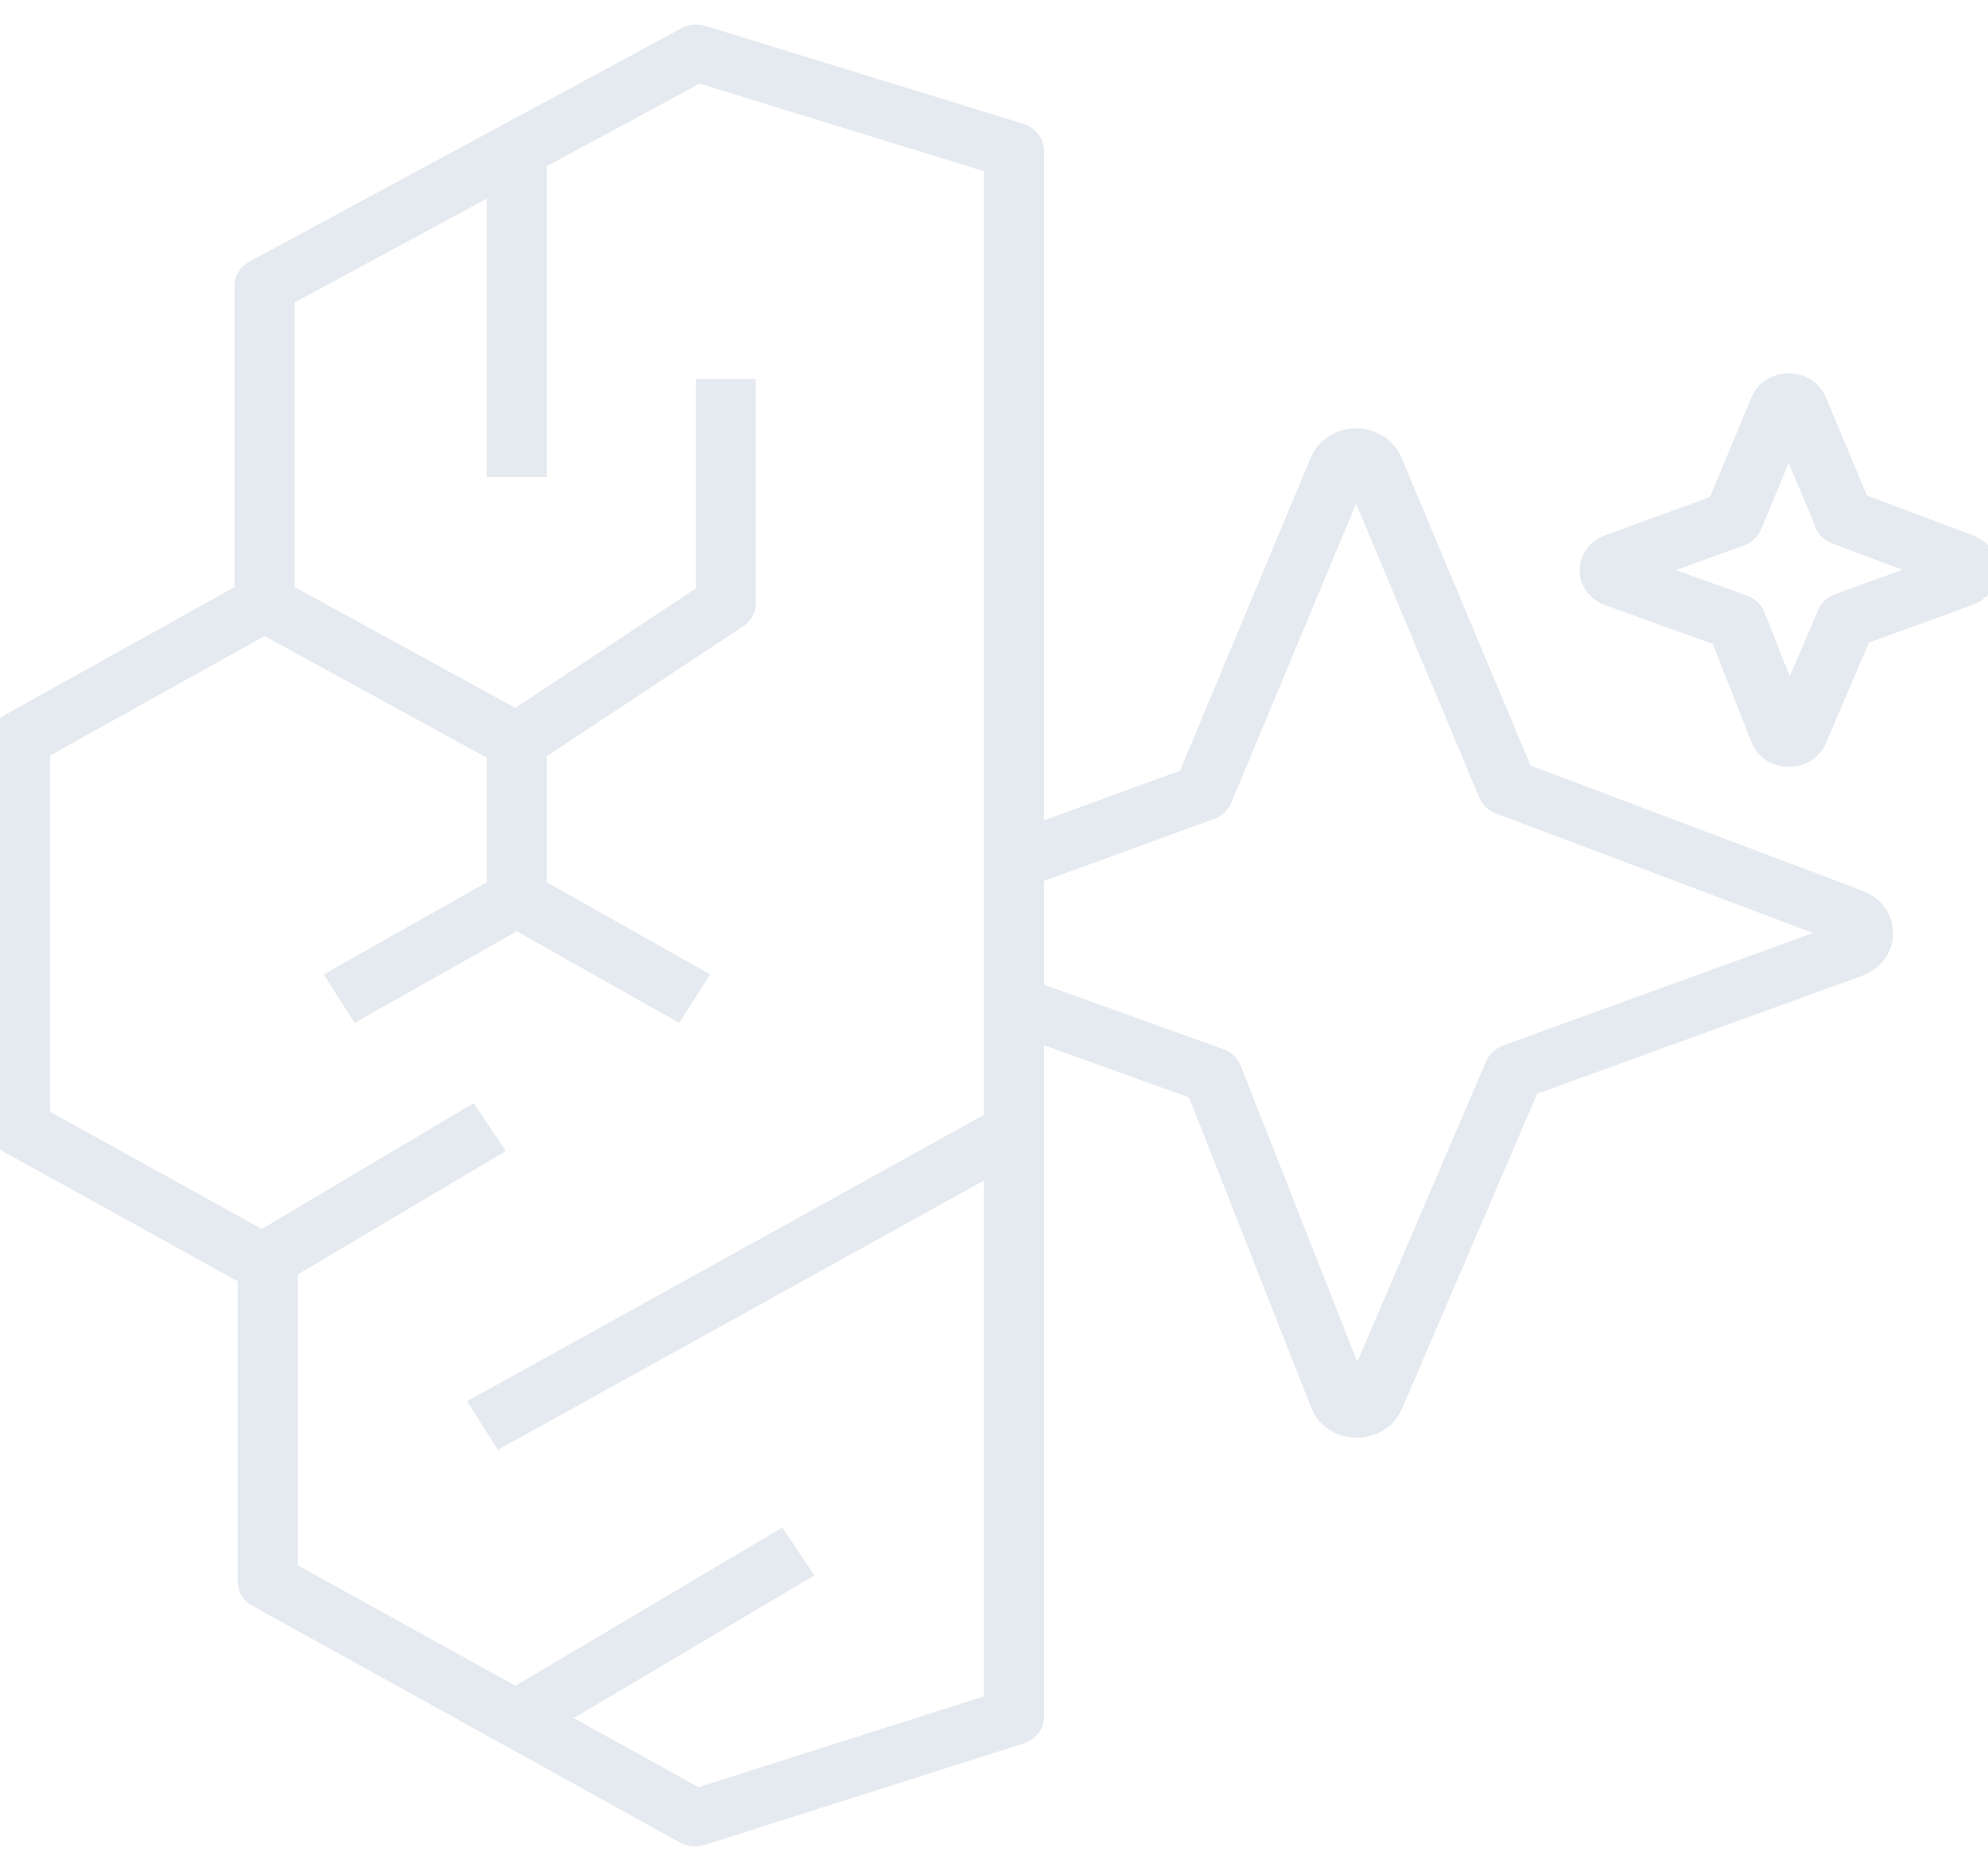
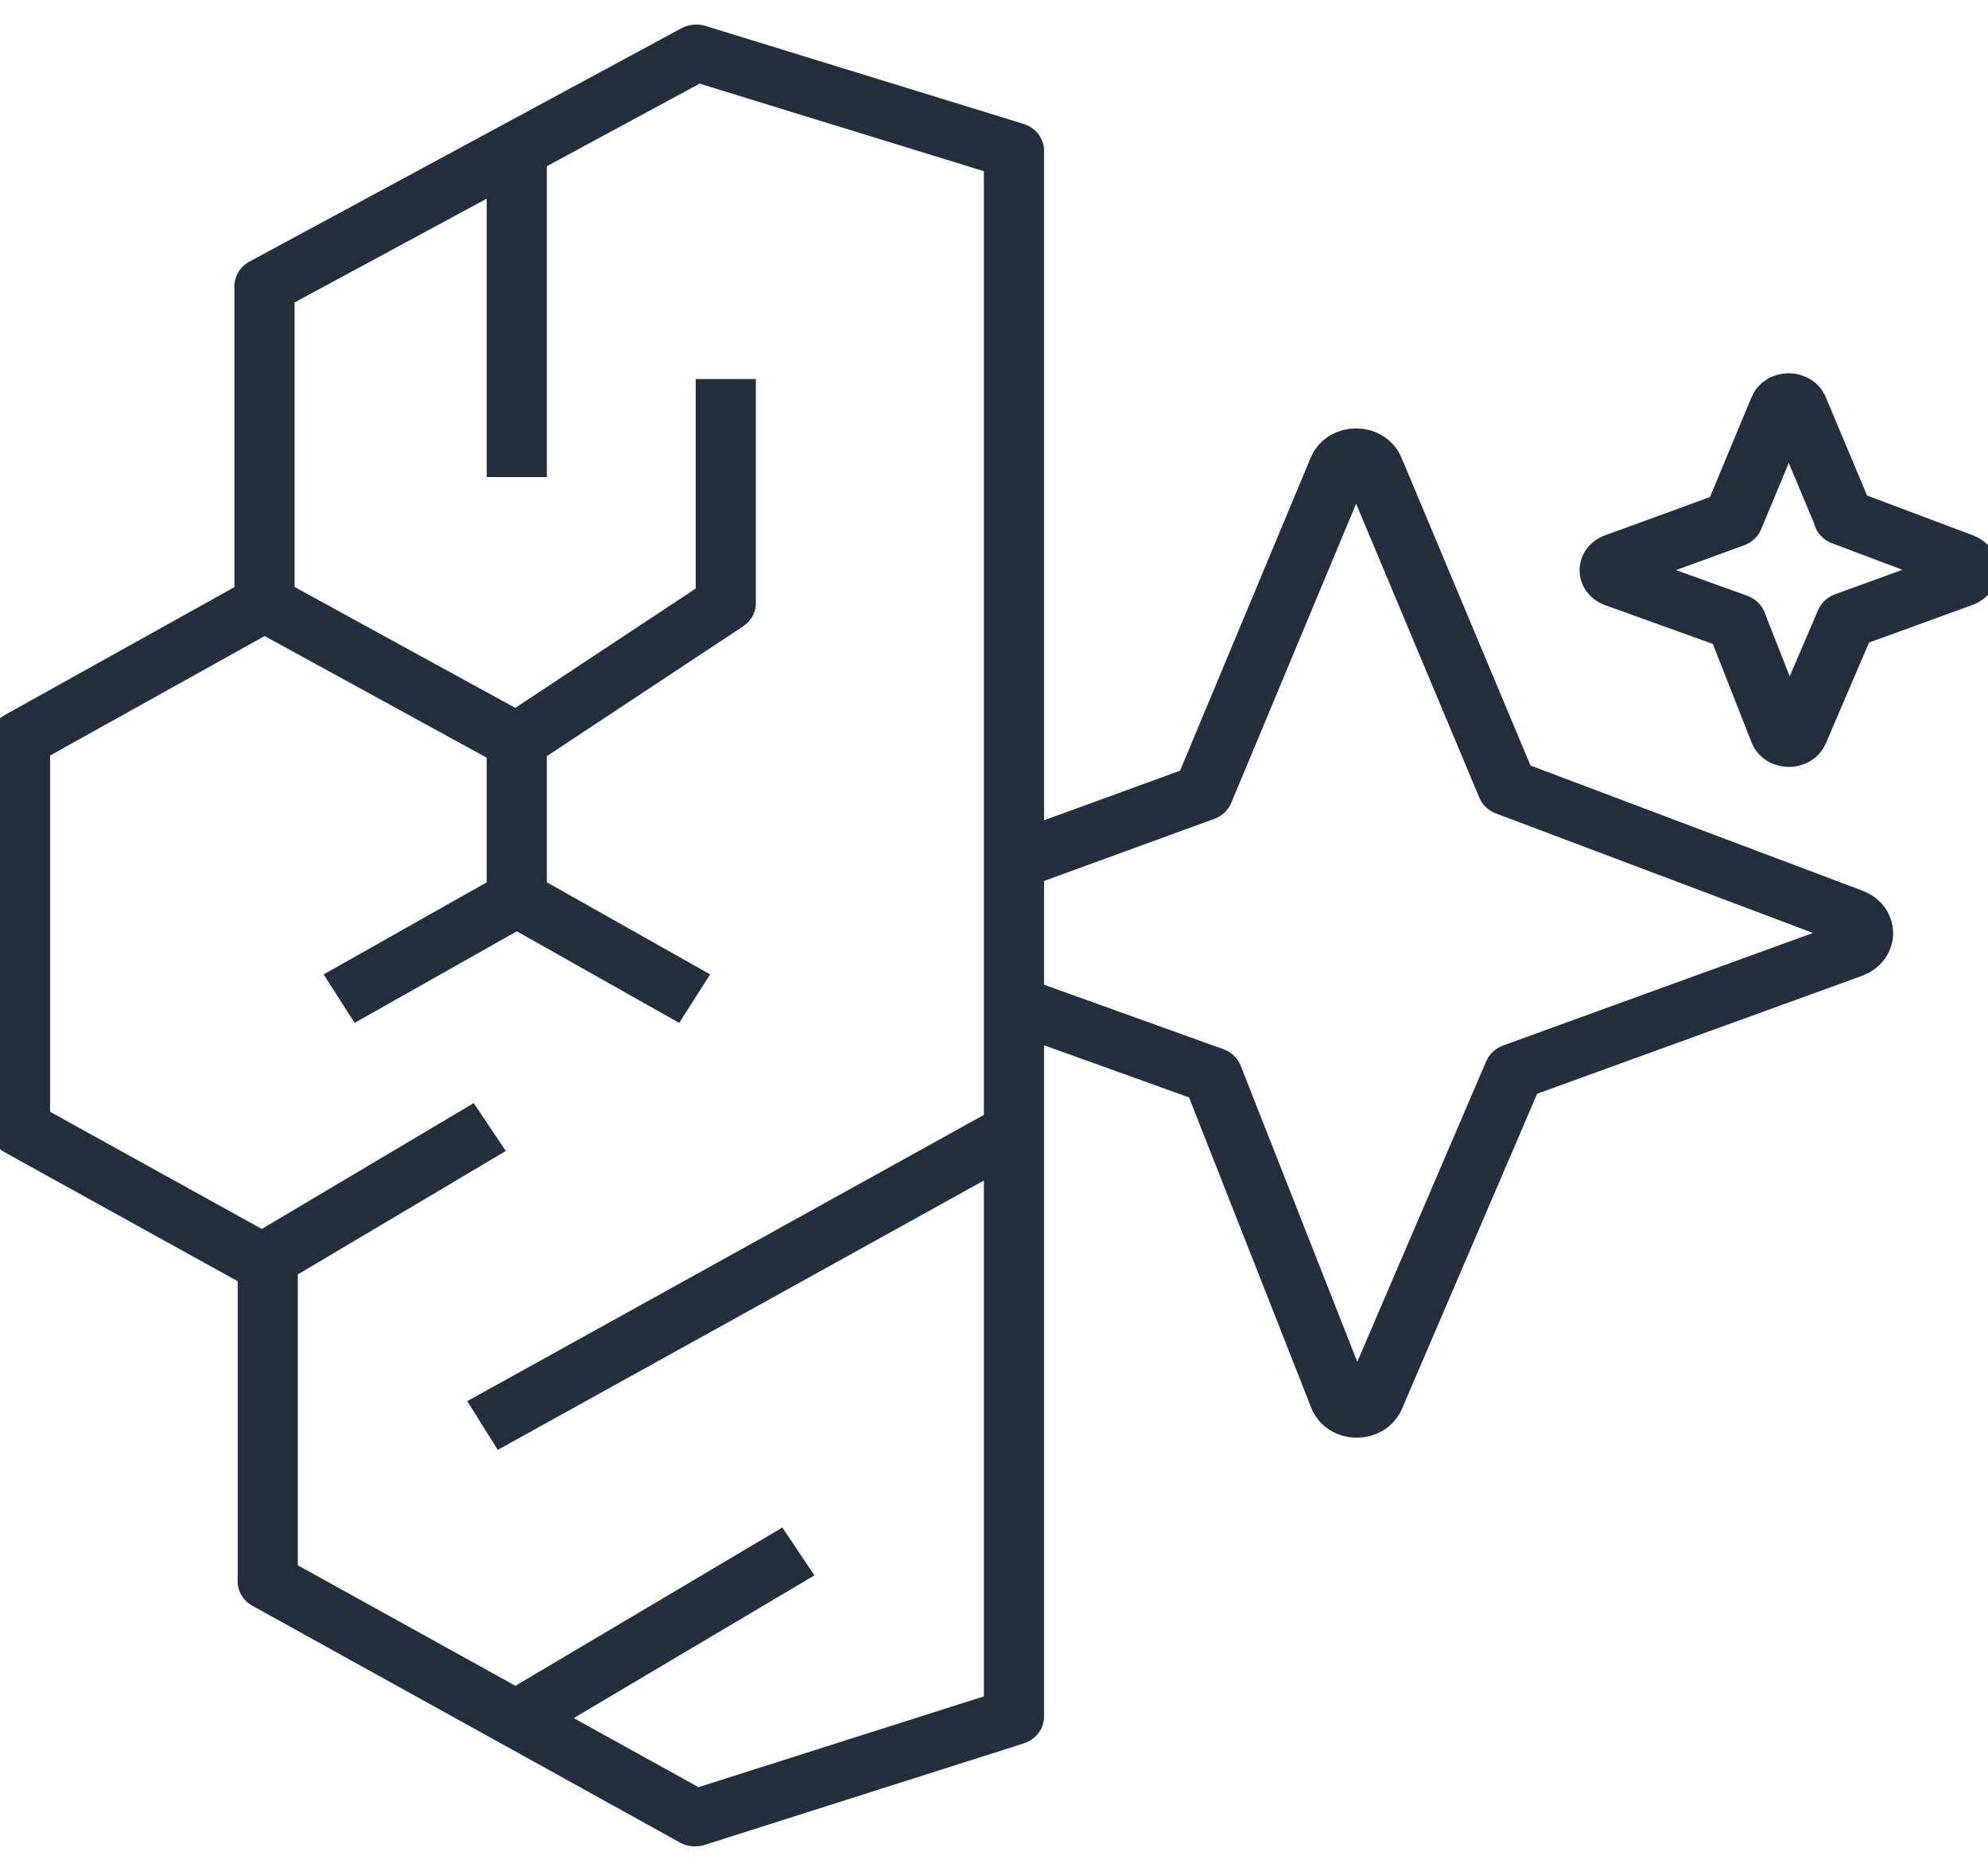
<svg xmlns="http://www.w3.org/2000/svg" width="68" height="64" xml:space="preserve" overflow="hidden">
-   <g transform="translate(-16 -56)">
+   <g transform="translate(-36 -124)">
    <g>
-       <g>
-         <g>
-           <g>
-             <path d="M32.714 28.27 38.699 25.948 43.059 14.835C43.259 14.332 43.969 14.332 44.169 14.835L48.477 25.767 59.545 30.205C60.048 30.405 60.042 31.121 59.539 31.314L48.697 35.5 44.188 46.678C43.982 47.181 43.266 47.174 43.079 46.658L38.996 35.629 32.739 33.236" stroke="#E5EAF0" stroke-width="1.935" stroke-linecap="butt" stroke-linejoin="round" stroke-miterlimit="4" stroke-opacity="1" fill="none" fill-rule="nonzero" transform="matrix(1.06354 0 0 1 16 57.1632)" />
-             <path d="M59.287 16.525 63.093 18.047C63.357 18.15 63.351 18.524 63.093 18.627L59.371 20.066 57.823 23.91C57.713 24.174 57.339 24.168 57.242 23.903L55.843 20.117 51.967 18.634C51.702 18.53 51.702 18.156 51.967 18.053L55.74 16.589 57.236 12.771C57.339 12.506 57.713 12.506 57.817 12.771L59.3 16.525Z" stroke="#E5EAF0" stroke-width="1.935" stroke-linecap="butt" stroke-linejoin="round" stroke-miterlimit="4" stroke-opacity="1" fill="none" fill-rule="nonzero" transform="matrix(1.06354 0 0 1 16 57.1632)" />
-             <path d="M32.611 3.992 32.611 57.559 22.355 61.029 8.611 52.934 8.611 42.111 0.645 37.422 0.645 24.129 8.507 19.472 8.507 8.623 22.394 0.645 32.611 3.992Z" stroke="#E5EAF0" stroke-width="1.935" stroke-linecap="butt" stroke-linejoin="round" stroke-miterlimit="4" stroke-opacity="1" fill="none" fill-rule="nonzero" transform="matrix(1.06354 0 0 1 16 57.1632)" />
-             <path d="M16.621 15.157 16.621 3.992" stroke="#E5EAF0" stroke-width="1.935" stroke-linecap="butt" stroke-linejoin="round" stroke-miterlimit="4" stroke-opacity="1" fill="none" fill-rule="nonzero" transform="matrix(1.06354 0 0 1 16 57.1632)" />
-             <path d="M15.518 47.6 32.843 37.39" stroke="#E5EAF0" stroke-width="1.935" stroke-linecap="butt" stroke-linejoin="round" stroke-miterlimit="4" stroke-opacity="1" fill="none" fill-rule="nonzero" transform="matrix(1.06354 0 0 1 16 57.1632)" />
-             <path d="M25.677 51.908 16.789 57.513" stroke="#E5EAF0" stroke-width="1.935" stroke-linecap="butt" stroke-linejoin="round" stroke-miterlimit="4" stroke-opacity="1" fill="none" fill-rule="nonzero" transform="matrix(1.06354 0 0 1 16 57.1632)" />
-             <path d="M15.751 37.39 8.346 42.066" stroke="#E5EAF0" stroke-width="1.935" stroke-linecap="butt" stroke-linejoin="round" stroke-miterlimit="4" stroke-opacity="1" fill="none" fill-rule="nonzero" transform="matrix(1.06354 0 0 1 16 57.1632)" />
-             <path d="M23.342 11.803 23.342 19.472 16.621 24.2 8.507 19.472" stroke="#E5EAF0" stroke-width="1.935" stroke-linecap="butt" stroke-linejoin="round" stroke-miterlimit="4" stroke-opacity="1" fill="none" fill-rule="nonzero" transform="matrix(1.06354 0 0 1 16 57.1632)" />
-             <path d="M10.907 32.998 16.621 29.566 16.621 24.49" stroke="#E5EAF0" stroke-width="1.935" stroke-linecap="butt" stroke-linejoin="round" stroke-miterlimit="4" stroke-opacity="1" fill="none" fill-rule="nonzero" transform="matrix(1.06354 0 0 1 16 57.1632)" />
-             <path d="M22.342 32.998 16.621 29.566" stroke="#E5EAF0" stroke-width="1.935" stroke-linecap="butt" stroke-linejoin="round" stroke-miterlimit="4" stroke-opacity="1" fill="none" fill-rule="nonzero" transform="matrix(1.06354 0 0 1 16 57.1632)" />
-           </g>
-         </g>
-       </g>
+       <path d="M32.714 28.27 38.699 25.948 43.059 14.835C43.259 14.332 43.969 14.332 44.169 14.835L48.477 25.767 59.545 30.205C60.048 30.405 60.042 31.121 59.539 31.314L48.697 35.5 44.188 46.678C43.982 47.181 43.266 47.174 43.079 46.658L38.996 35.629 32.739 33.236" stroke="#232F3E" stroke-width="1.935" stroke-linecap="butt" stroke-linejoin="round" stroke-miterlimit="4" stroke-opacity="1" fill="none" fill-rule="nonzero" transform="matrix(1.06354 0 0 1 36 125.163)" />
+       <path d="M59.287 16.525 63.093 18.047C63.357 18.15 63.351 18.524 63.093 18.627L59.371 20.066 57.823 23.91C57.713 24.174 57.339 24.168 57.242 23.903L55.843 20.117 51.967 18.634C51.702 18.53 51.702 18.156 51.967 18.053L55.74 16.589 57.236 12.771C57.339 12.506 57.713 12.506 57.817 12.771L59.3 16.525Z" stroke="#232F3E" stroke-width="1.935" stroke-linecap="butt" stroke-linejoin="round" stroke-miterlimit="4" stroke-opacity="1" fill="none" fill-rule="nonzero" transform="matrix(1.06354 0 0 1 36 125.163)" />
+       <path d="M32.611 3.992 32.611 57.559 22.355 61.029 8.611 52.934 8.611 42.111 0.645 37.422 0.645 24.129 8.507 19.472 8.507 8.623 22.394 0.645 32.611 3.992Z" stroke="#232F3E" stroke-width="1.935" stroke-linecap="butt" stroke-linejoin="round" stroke-miterlimit="4" stroke-opacity="1" fill="none" fill-rule="nonzero" transform="matrix(1.06354 0 0 1 36 125.163)" />
+       <path d="M16.621 15.157 16.621 3.992" stroke="#232F3E" stroke-width="1.935" stroke-linecap="butt" stroke-linejoin="round" stroke-miterlimit="4" stroke-opacity="1" fill="none" fill-rule="nonzero" transform="matrix(1.06354 0 0 1 36 125.163)" />
+       <path d="M15.518 47.6 32.843 37.39" stroke="#232F3E" stroke-width="1.935" stroke-linecap="butt" stroke-linejoin="round" stroke-miterlimit="4" stroke-opacity="1" fill="none" fill-rule="nonzero" transform="matrix(1.06354 0 0 1 36 125.163)" />
+       <path d="M25.677 51.908 16.789 57.513" stroke="#232F3E" stroke-width="1.935" stroke-linecap="butt" stroke-linejoin="round" stroke-miterlimit="4" stroke-opacity="1" fill="none" fill-rule="nonzero" transform="matrix(1.06354 0 0 1 36 125.163)" />
+       <path d="M15.751 37.39 8.346 42.066" stroke="#232F3E" stroke-width="1.935" stroke-linecap="butt" stroke-linejoin="round" stroke-miterlimit="4" stroke-opacity="1" fill="none" fill-rule="nonzero" transform="matrix(1.06354 0 0 1 36 125.163)" />
+       <path d="M23.342 11.803 23.342 19.472 16.621 24.2 8.507 19.472" stroke="#232F3E" stroke-width="1.935" stroke-linecap="butt" stroke-linejoin="round" stroke-miterlimit="4" stroke-opacity="1" fill="none" fill-rule="nonzero" transform="matrix(1.06354 0 0 1 36 125.163)" />
+       <path d="M10.907 32.998 16.621 29.566 16.621 24.49" stroke="#232F3E" stroke-width="1.935" stroke-linecap="butt" stroke-linejoin="round" stroke-miterlimit="4" stroke-opacity="1" fill="none" fill-rule="nonzero" transform="matrix(1.06354 0 0 1 36 125.163)" />
+       <path d="M22.342 32.998 16.621 29.566" stroke="#232F3E" stroke-width="1.935" stroke-linecap="butt" stroke-linejoin="round" stroke-miterlimit="4" stroke-opacity="1" fill="none" fill-rule="nonzero" transform="matrix(1.06354 0 0 1 36 125.163)" />
    </g>
  </g>
</svg>
